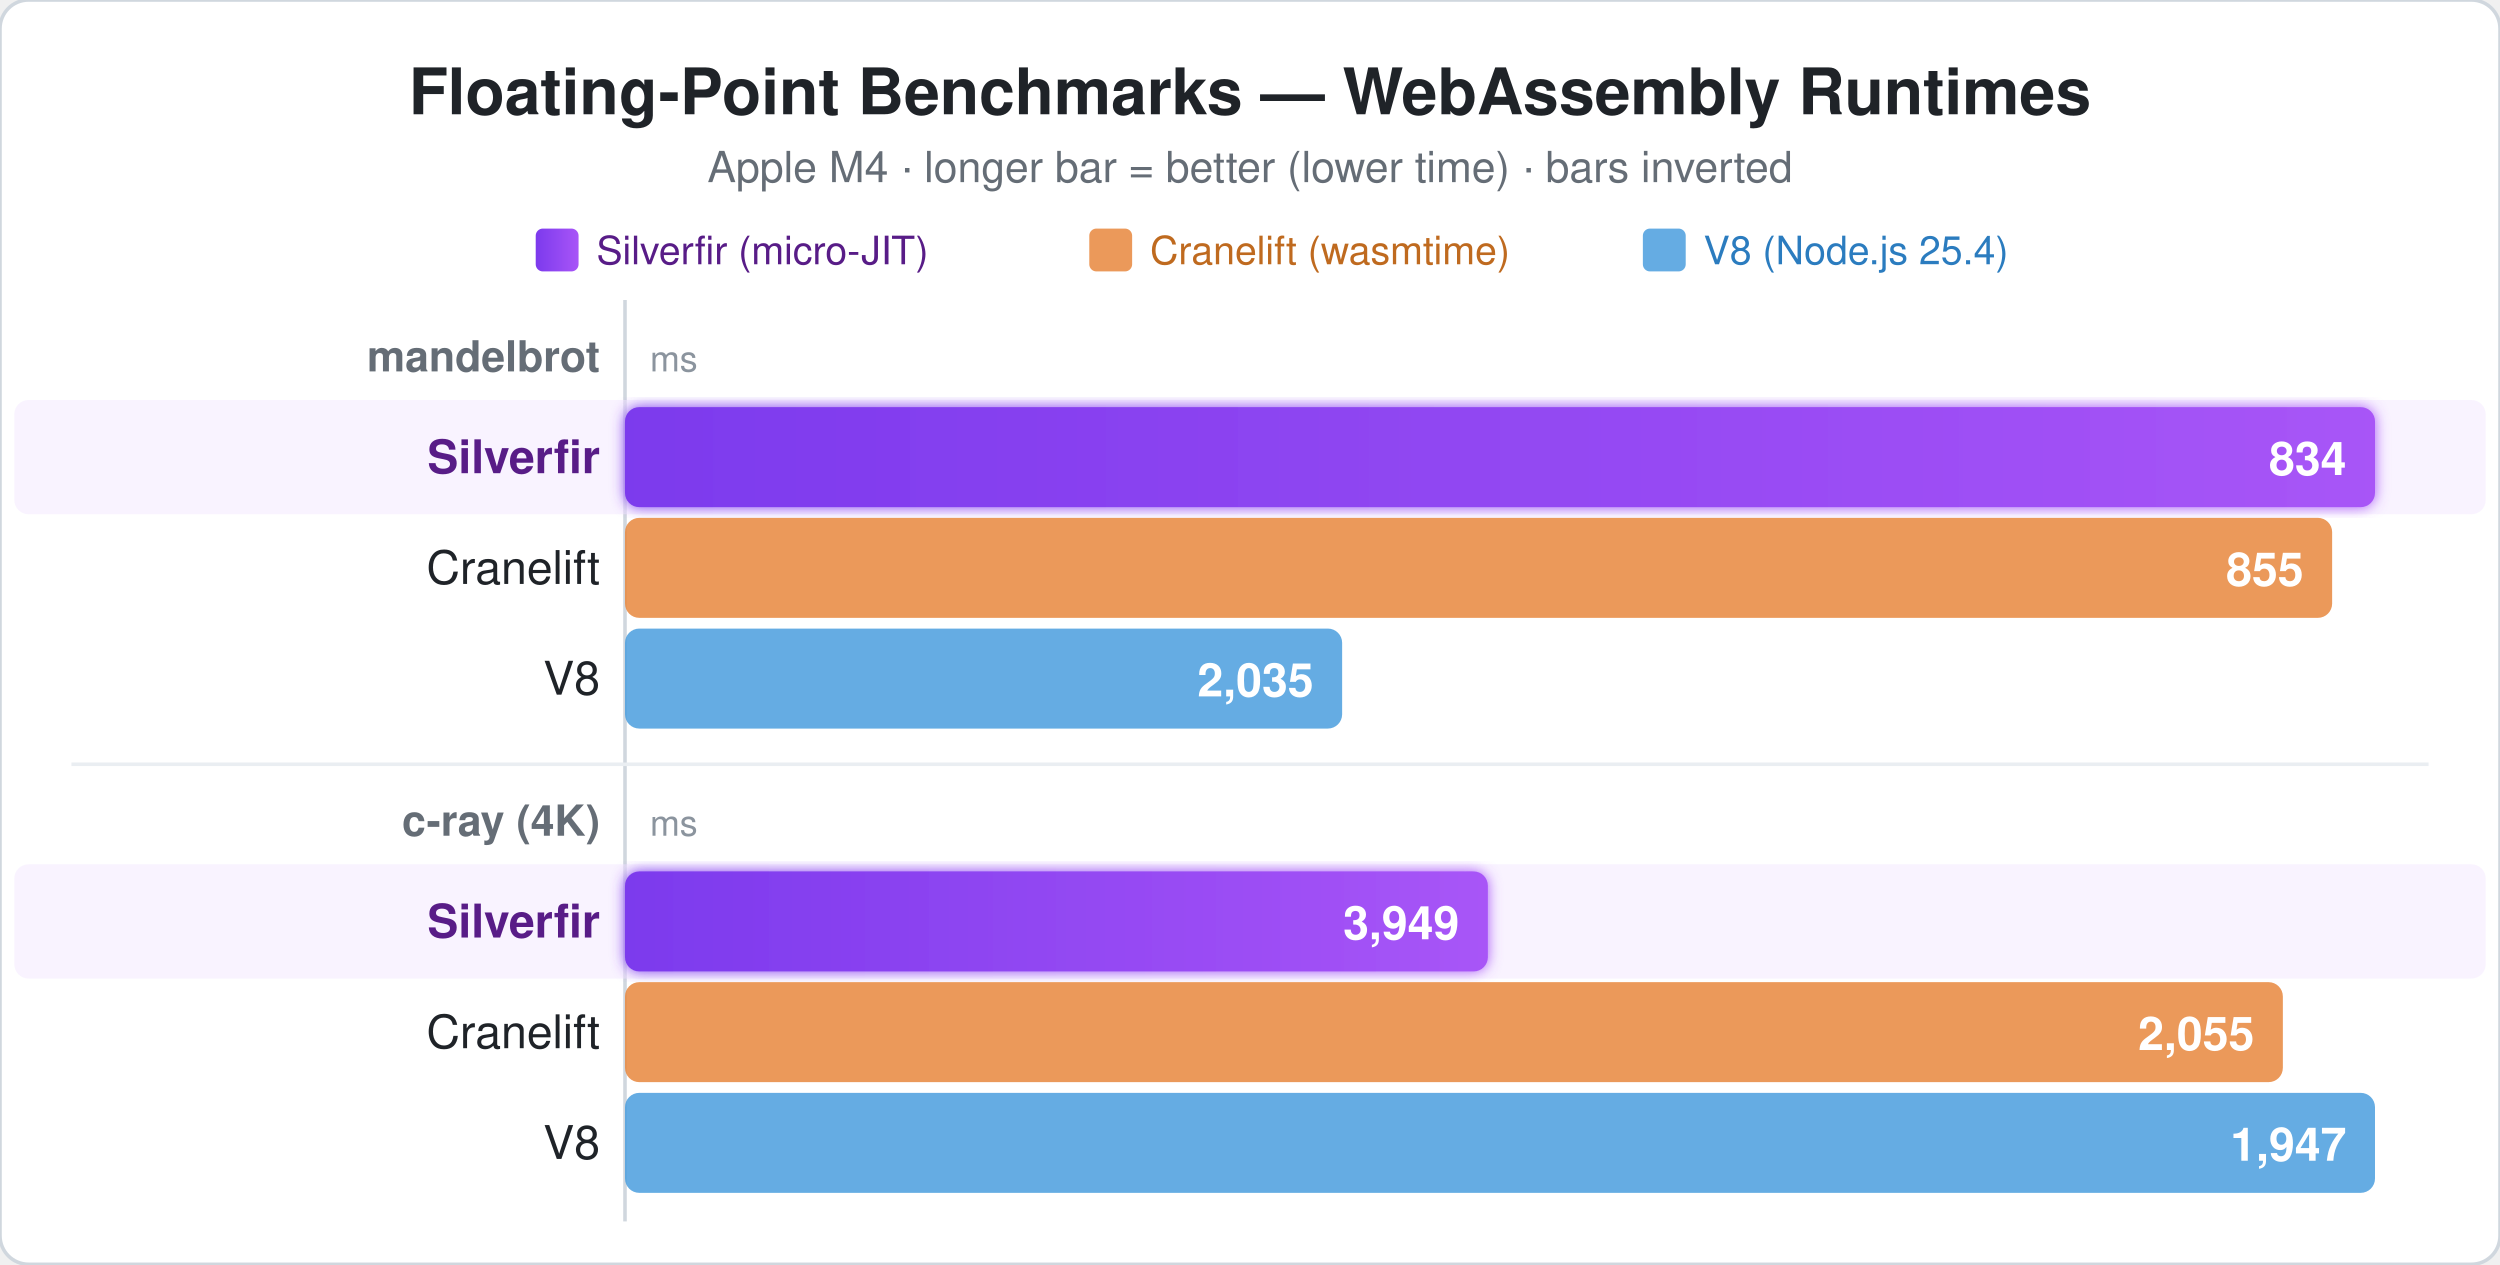
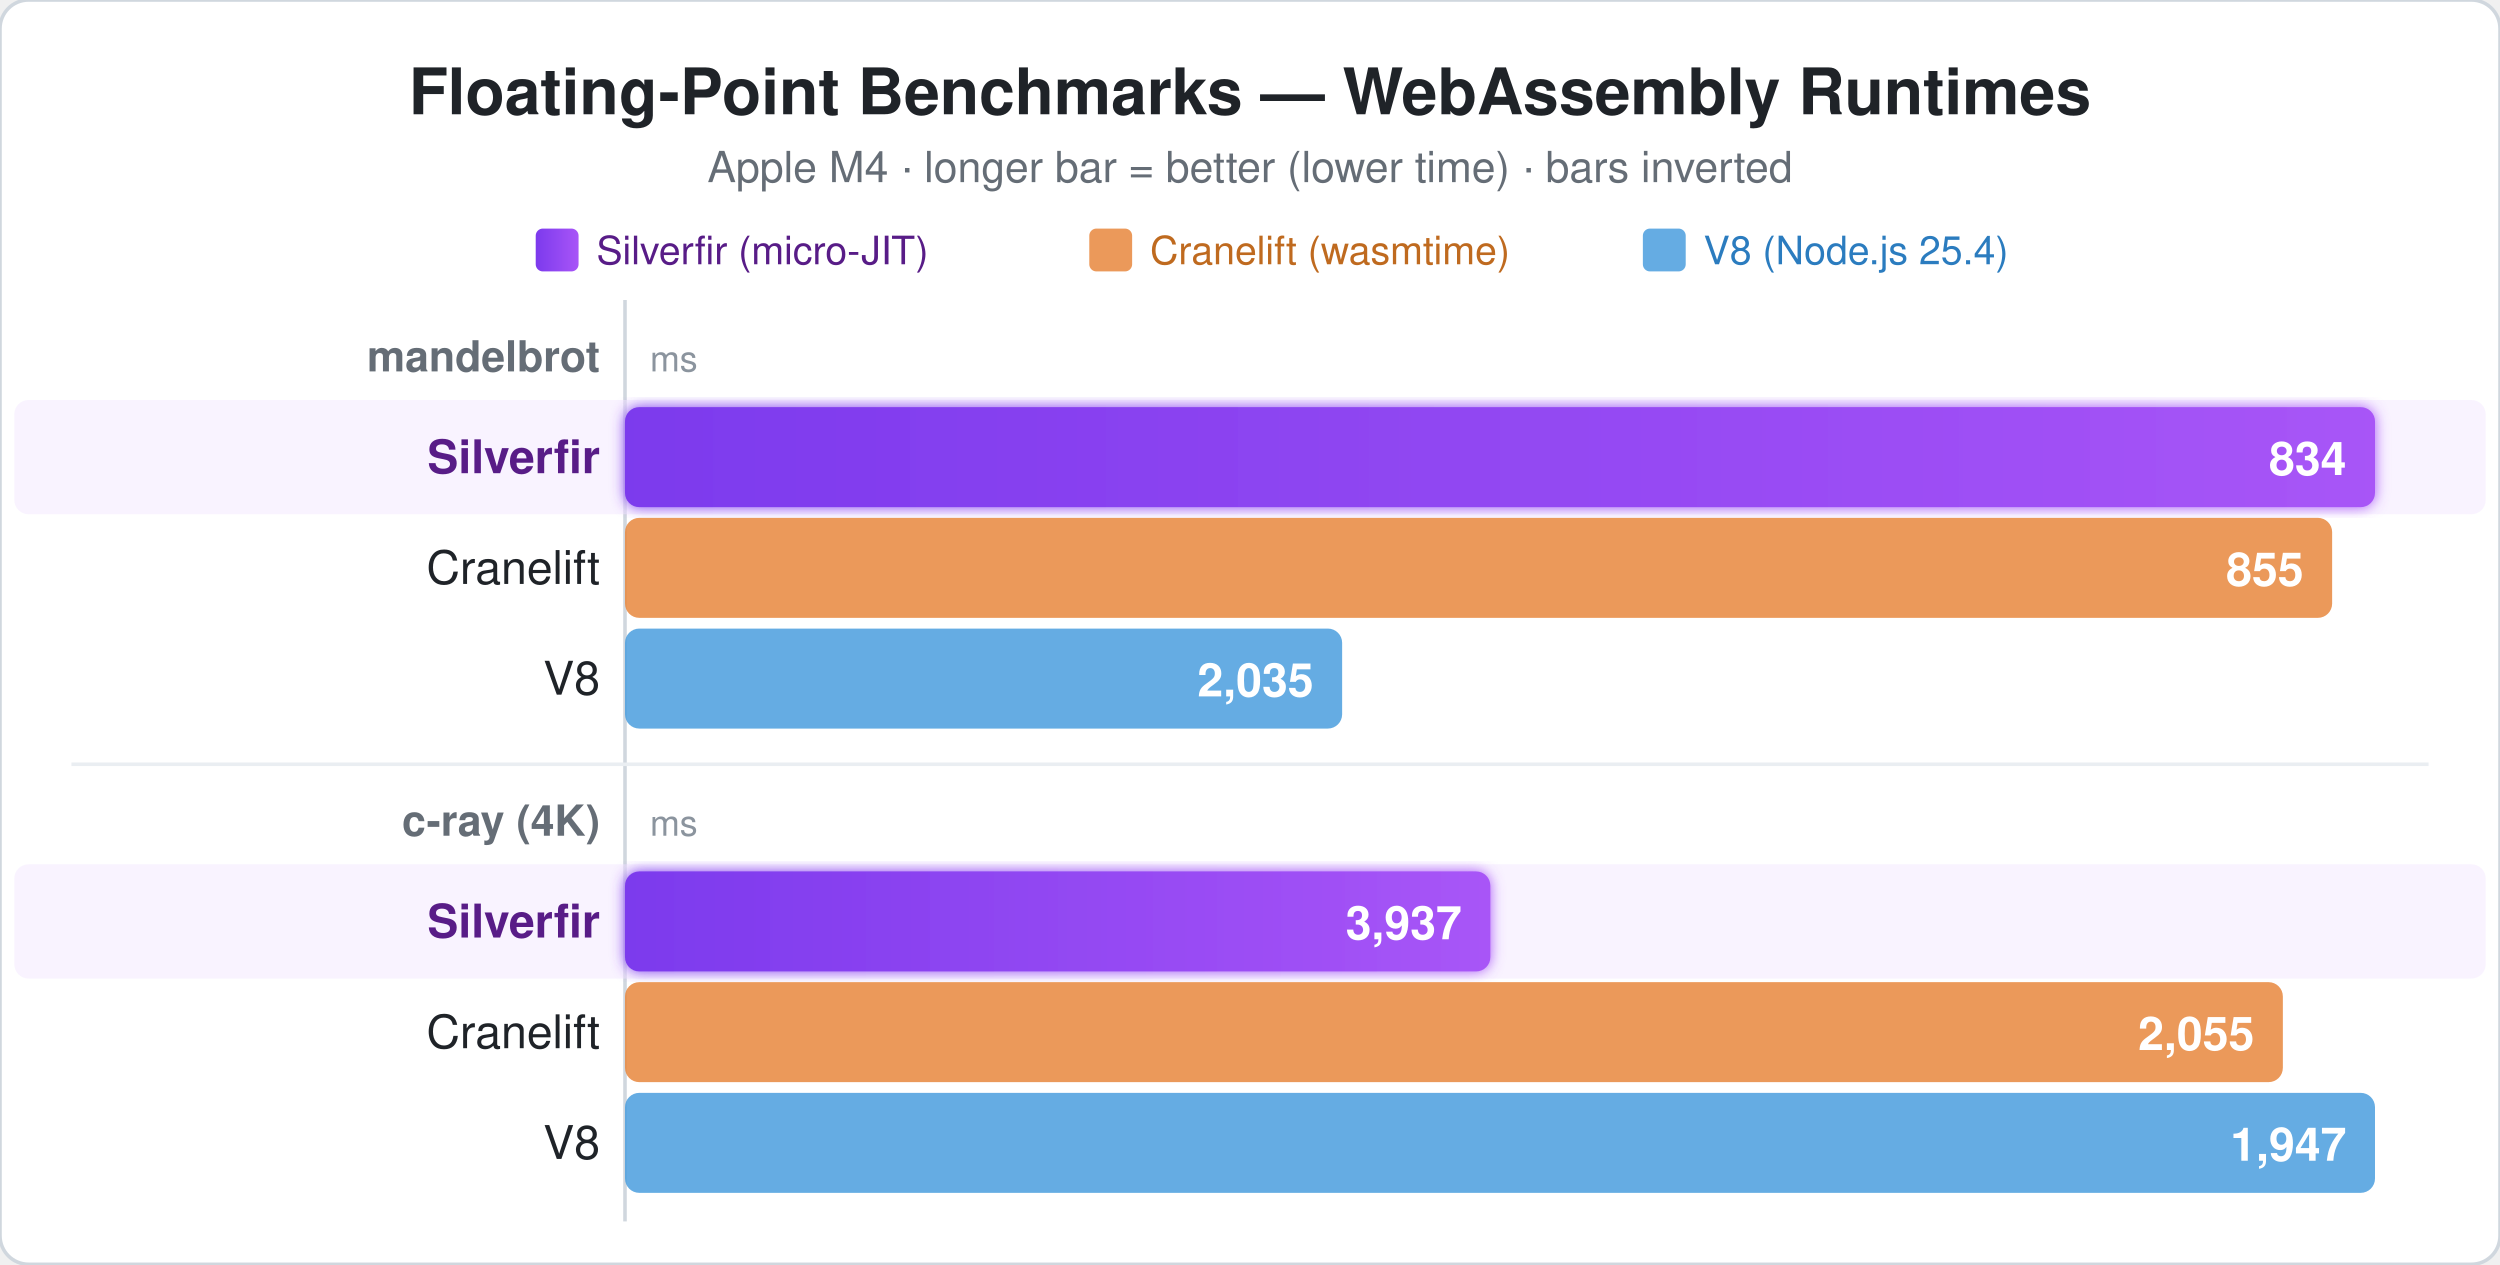
<svg xmlns="http://www.w3.org/2000/svg" role="img" viewBox="0 0 700 354" width="700" height="354">
  <defs>
    <linearGradient id="hlGrad" x1="0" y1="0" x2="1" y2="0">
      <stop offset="0%" stop-color="#7c3aed" />
      <stop offset="100%" stop-color="#a855f7" />
    </linearGradient>
    <filter id="glow">
      <feGaussianBlur stdDeviation="2" result="blur" />
      <feMerge>
        <feMergeNode in="blur" />
        <feMergeNode in="SourceGraphic" />
      </feMerge>
    </filter>
  </defs>
  <rect width="700" height="354" rx="8" ry="8" fill="#ffffff" stroke="#d0d7de" stroke-width="1" />
  <text x="350.0" y="32" text-anchor="middle" fill="#1f2328" font-family="Segoe UI,Helvetica,Arial,sans-serif" font-size="18" font-weight="600">Floating-Point Benchmarks — WebAssembly Runtimes</text>
  <text x="350.0" y="51" text-anchor="middle" fill="#656d76" font-family="Segoe UI,Helvetica,Arial,sans-serif" font-size="12">Apple M4  ·  longer bar = better (lower time)  ·  bars inverted</text>
  <rect x="150.0" y="64" width="12" height="12" rx="2" fill="url(#hlGrad)" />
  <text x="167.0" y="74" fill="#581c87" font-family="Segoe UI,Helvetica,Arial,sans-serif" font-size="11">Silverfir (micro-JIT)</text>
  <rect x="305.0" y="64" width="12" height="12" rx="2" fill="#e8873d" opacity="0.85" />
  <text x="322.0" y="74" fill="#bf6a1f" font-family="Segoe UI,Helvetica,Arial,sans-serif" font-size="11">Cranelift (wasmtime)</text>
  <rect x="460.0" y="64" width="12" height="12" rx="2" fill="#4a9ede" opacity="0.85" />
  <text x="477.0" y="74" fill="#2b7cbf" font-family="Segoe UI,Helvetica,Arial,sans-serif" font-size="11">V8 (Node.js 25.4)</text>
  <line x1="175" y1="84" x2="175" y2="342" stroke="#d0d7de" stroke-width="1" />
  <text x="168" y="104.0" text-anchor="end" fill="#656d76" font-family="Segoe UI,Helvetica,Arial,sans-serif" font-size="12" font-weight="600">mandelbrot</text>
  <text x="182" y="104.0" fill="#8b949e" font-family="Segoe UI,Helvetica,Arial,sans-serif" font-size="10">ms</text>
  <rect x="4" y="112" width="692" height="32" rx="4" fill="#f3e8ff" opacity="0.5" />
  <text x="168" y="132.5" text-anchor="end" fill="#581c87" font-family="Segoe UI,Helvetica,Arial,sans-serif" font-size="13" font-weight="700">Silverfir</text>
  <rect x="175" y="114" width="490.0" height="28" rx="4" fill="url(#hlGrad)" filter="url(#glow)">
    <animate attributeName="width" from="0" to="490.0" dur="0.35s" fill="freeze" />
  </rect>
  <text x="657.0" y="133.0" text-anchor="end" fill="#ffffff" font-family="Segoe UI,Helvetica,Arial,sans-serif" font-size="13" font-weight="700">834</text>
  <text x="168" y="163.5" text-anchor="end" fill="#1f2328" font-family="Segoe UI,Helvetica,Arial,sans-serif" font-size="13" font-weight="400">Cranelift</text>
  <rect x="175" y="145" width="478.0" height="28" rx="4" fill="#e8873d" opacity="0.85">
    <animate attributeName="width" from="0" to="478.0" dur="0.39s" fill="freeze" />
  </rect>
  <text x="645.0" y="164.0" text-anchor="end" fill="#ffffff" font-family="Segoe UI,Helvetica,Arial,sans-serif" font-size="13" font-weight="700">855</text>
  <text x="168" y="194.5" text-anchor="end" fill="#1f2328" font-family="Segoe UI,Helvetica,Arial,sans-serif" font-size="13" font-weight="400">V8</text>
  <rect x="175" y="176" width="200.8" height="28" rx="4" fill="#4a9ede" opacity="0.85">
    <animate attributeName="width" from="0" to="200.8" dur="0.43s" fill="freeze" />
  </rect>
  <text x="367.8" y="195.0" text-anchor="end" fill="#ffffff" font-family="Segoe UI,Helvetica,Arial,sans-serif" font-size="13" font-weight="700">2,035</text>
  <line x1="20" y1="214" x2="680" y2="214" stroke="#eaeef2" stroke-width="1" />
  <text x="168" y="234.0" text-anchor="end" fill="#656d76" font-family="Segoe UI,Helvetica,Arial,sans-serif" font-size="12" font-weight="600">c-ray (4K)</text>
  <text x="182" y="234.0" fill="#8b949e" font-family="Segoe UI,Helvetica,Arial,sans-serif" font-size="10">ms</text>
  <rect x="4" y="242" width="692" height="32" rx="4" fill="#f3e8ff" opacity="0.5" />
  <text x="168" y="262.5" text-anchor="end" fill="#581c87" font-family="Segoe UI,Helvetica,Arial,sans-serif" font-size="13" font-weight="700">Silverfir</text>
-   <rect x="175" y="244" width="241.6" height="28" rx="4" fill="url(#hlGrad)" filter="url(#glow)">
-     <animate attributeName="width" from="0" to="241.6" dur="0.39s" fill="freeze" />
+   <rect x="175" y="244" width="242.3" height="28" rx="4" fill="url(#hlGrad)" filter="url(#glow)">
+     <animate attributeName="width" from="0" to="242.3" dur="0.39s" fill="freeze" />
  </rect>
-   <text x="408.6" y="263.0" text-anchor="end" fill="#ffffff" font-family="Segoe UI,Helvetica,Arial,sans-serif" font-size="13" font-weight="700">3,949</text>
+   <text x="409.3" y="263.0" text-anchor="end" fill="#ffffff" font-family="Segoe UI,Helvetica,Arial,sans-serif" font-size="13" font-weight="700">3,937</text>
  <text x="168" y="293.5" text-anchor="end" fill="#1f2328" font-family="Segoe UI,Helvetica,Arial,sans-serif" font-size="13" font-weight="400">Cranelift</text>
  <rect x="175" y="275" width="464.2" height="28" rx="4" fill="#e8873d" opacity="0.85">
    <animate attributeName="width" from="0" to="464.2" dur="0.43s" fill="freeze" />
  </rect>
  <text x="631.2" y="294.0" text-anchor="end" fill="#ffffff" font-family="Segoe UI,Helvetica,Arial,sans-serif" font-size="13" font-weight="700">2,055</text>
  <text x="168" y="324.5" text-anchor="end" fill="#1f2328" font-family="Segoe UI,Helvetica,Arial,sans-serif" font-size="13" font-weight="400">V8</text>
  <rect x="175" y="306" width="490.0" height="28" rx="4" fill="#4a9ede" opacity="0.85">
    <animate attributeName="width" from="0" to="490.0" dur="0.47s" fill="freeze" />
  </rect>
  <text x="657.0" y="325.0" text-anchor="end" fill="#ffffff" font-family="Segoe UI,Helvetica,Arial,sans-serif" font-size="13" font-weight="700">1,947</text>
</svg>
